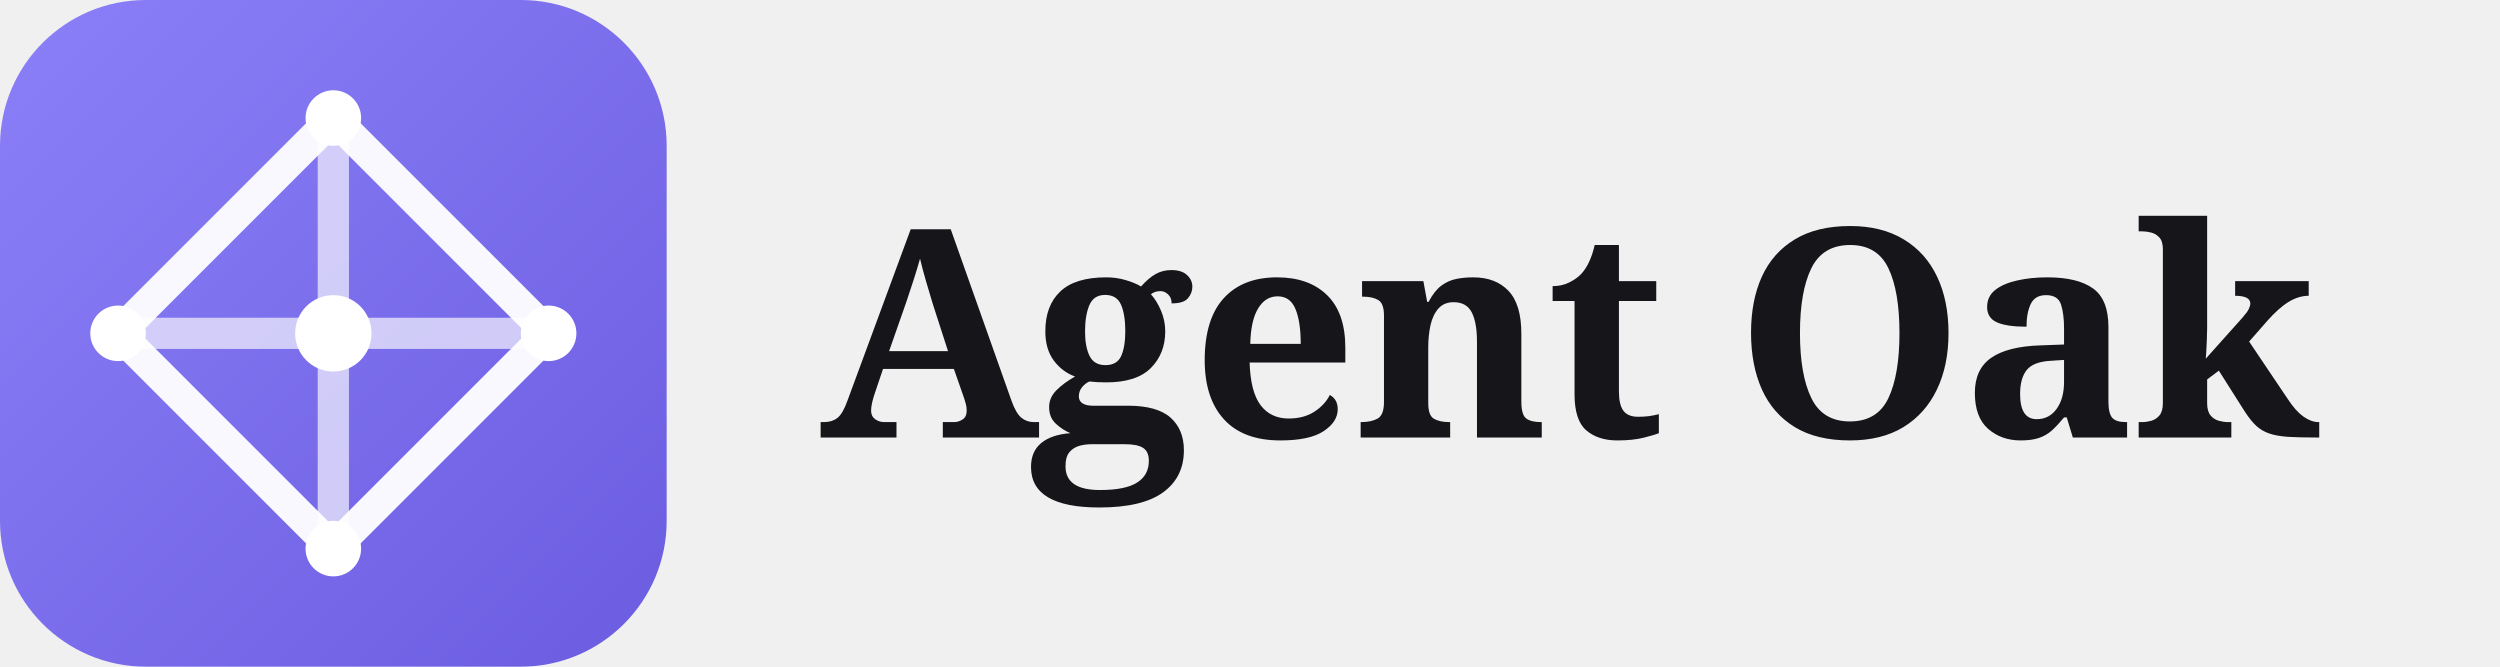
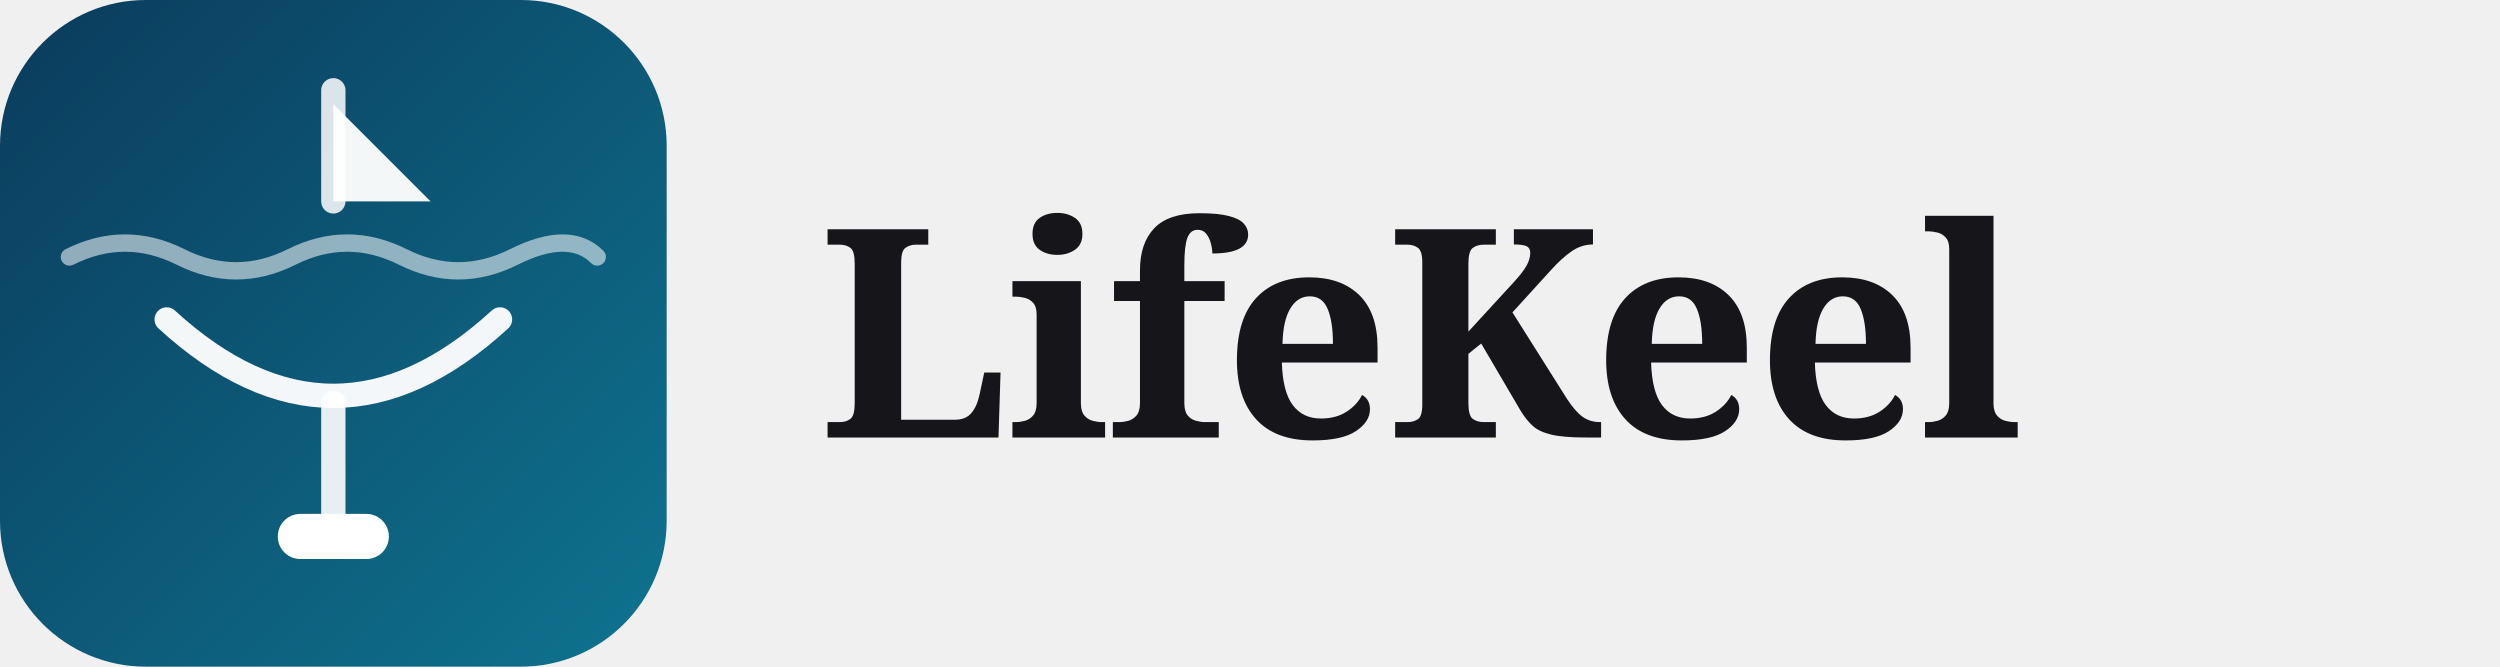
<svg xmlns="http://www.w3.org/2000/svg" viewBox="0 0 360 96" width="360" height="96">
  <defs>
    <linearGradient id="mark-bg" x1="0" y1="0" x2="96" y2="96" gradientUnits="userSpaceOnUse">
-       <stop offset="0" stop-color="#8b80f8" />
-       <stop offset="1" stop-color="#6b5ce0" />
+       <stop offset="0" stop-color="#0b3b5c" />
+       <stop offset="1" stop-color="#0e7490" />
    </linearGradient>
  </defs>
  <rect width="96" height="96" rx="21" fill="url(#mark-bg)" />
-   <g stroke="#ffffff" stroke-width="4.5" stroke-linecap="round">
-     <path d="M48 17 L17 48 L48 79 L79 48 Z" fill="none" opacity="0.95" />
-     <path d="M48 17 L48 79" opacity="0.65" />
-     <path d="M17 48 L79 48" opacity="0.65" />
+   <g stroke="#ffffff" stroke-width="3.5" stroke-linecap="round" stroke-linejoin="round">
+     <path d="M48 13 L48 29" opacity="0.85" />
+     <path d="M48 15 L62 29 L48 29 Z" fill="#ffffff" stroke="none" opacity="0.95" />
+     <path d="M10 37 Q18 33 26 37 T42 37 T58 37 T74 37 T86 37" fill="none" opacity="0.55" stroke-width="2.5" />
+     <path d="M24 46 Q48 68 72 46" fill="none" opacity="0.95" />
+     <path d="M48 58 L48 75" opacity="0.9" />
+     <rect x="40" y="74" width="16" height="6.5" rx="3.25" fill="#ffffff" stroke="none" />
  </g>
-   <circle cx="48" cy="17" r="4" fill="#ffffff" />
-   <circle cx="17" cy="48" r="4" fill="#ffffff" />
-   <circle cx="79" cy="48" r="4" fill="#ffffff" />
-   <circle cx="48" cy="79" r="4" fill="#ffffff" />
-   <circle cx="48" cy="48" r="5.5" fill="#ffffff" />
-   <text x="118" y="63" font-family="Fraunces, Georgia, serif" font-weight="600" font-size="42" letter-spacing="-0.4" fill="#16151a">Agent Oak</text>
+   <text x="118" y="63" font-family="Fraunces, Georgia, serif" font-weight="600" font-size="42" letter-spacing="-0.4" fill="#16151a">LifeKeel</text>
</svg>
